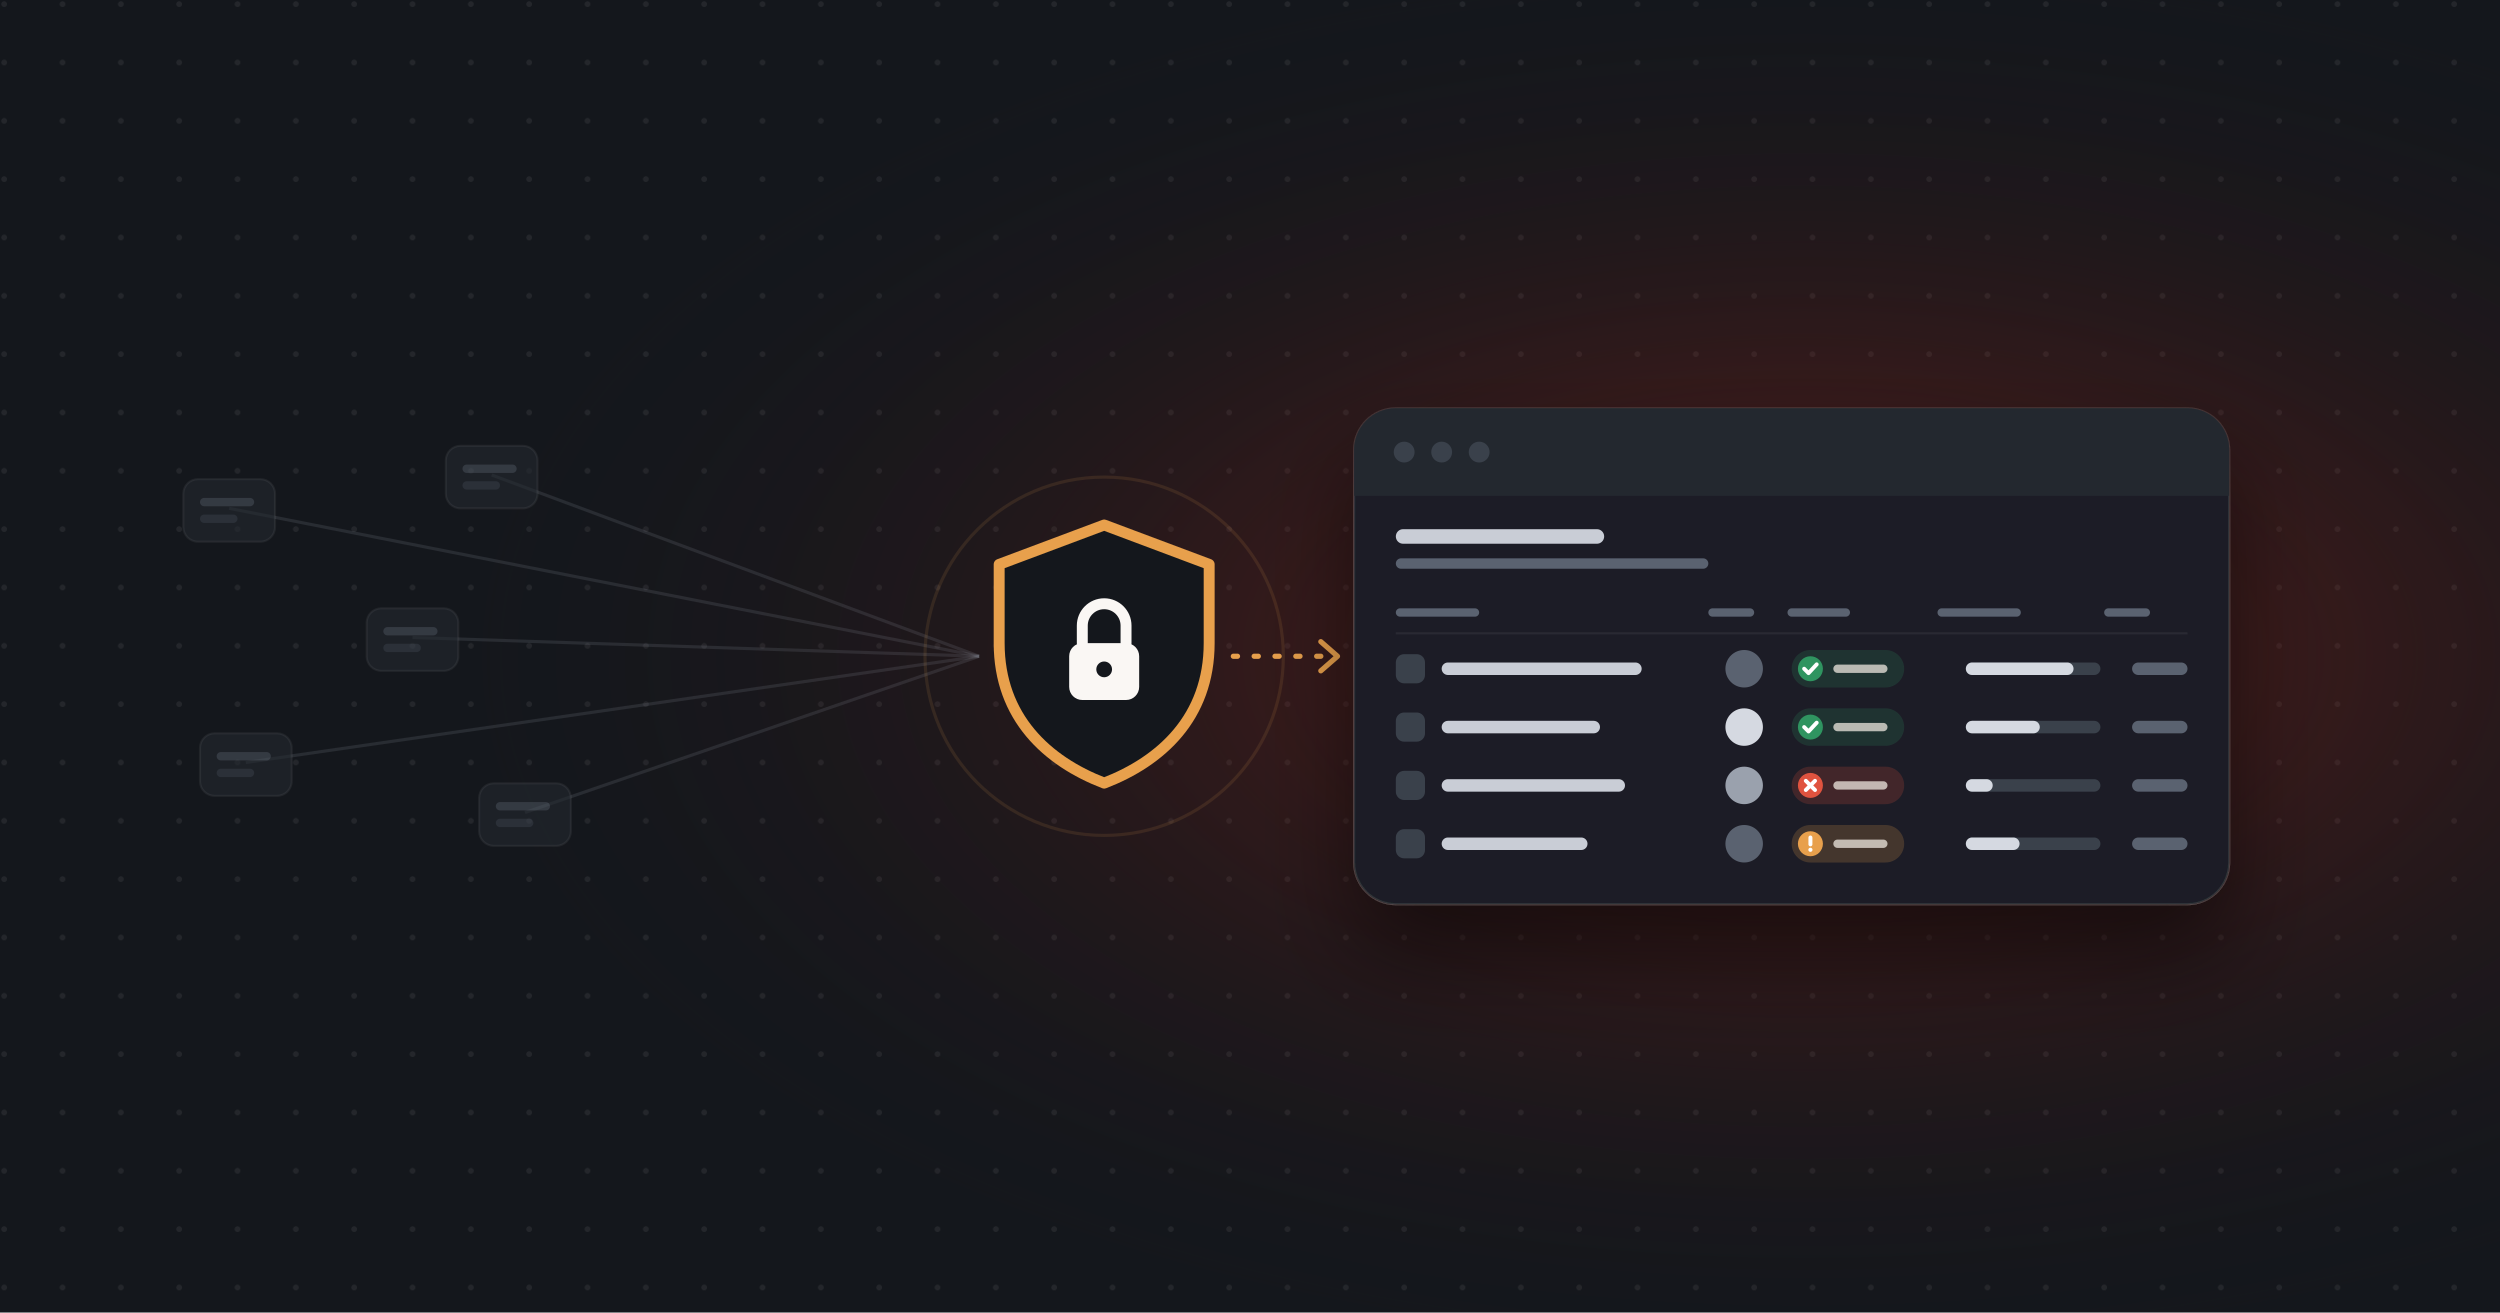
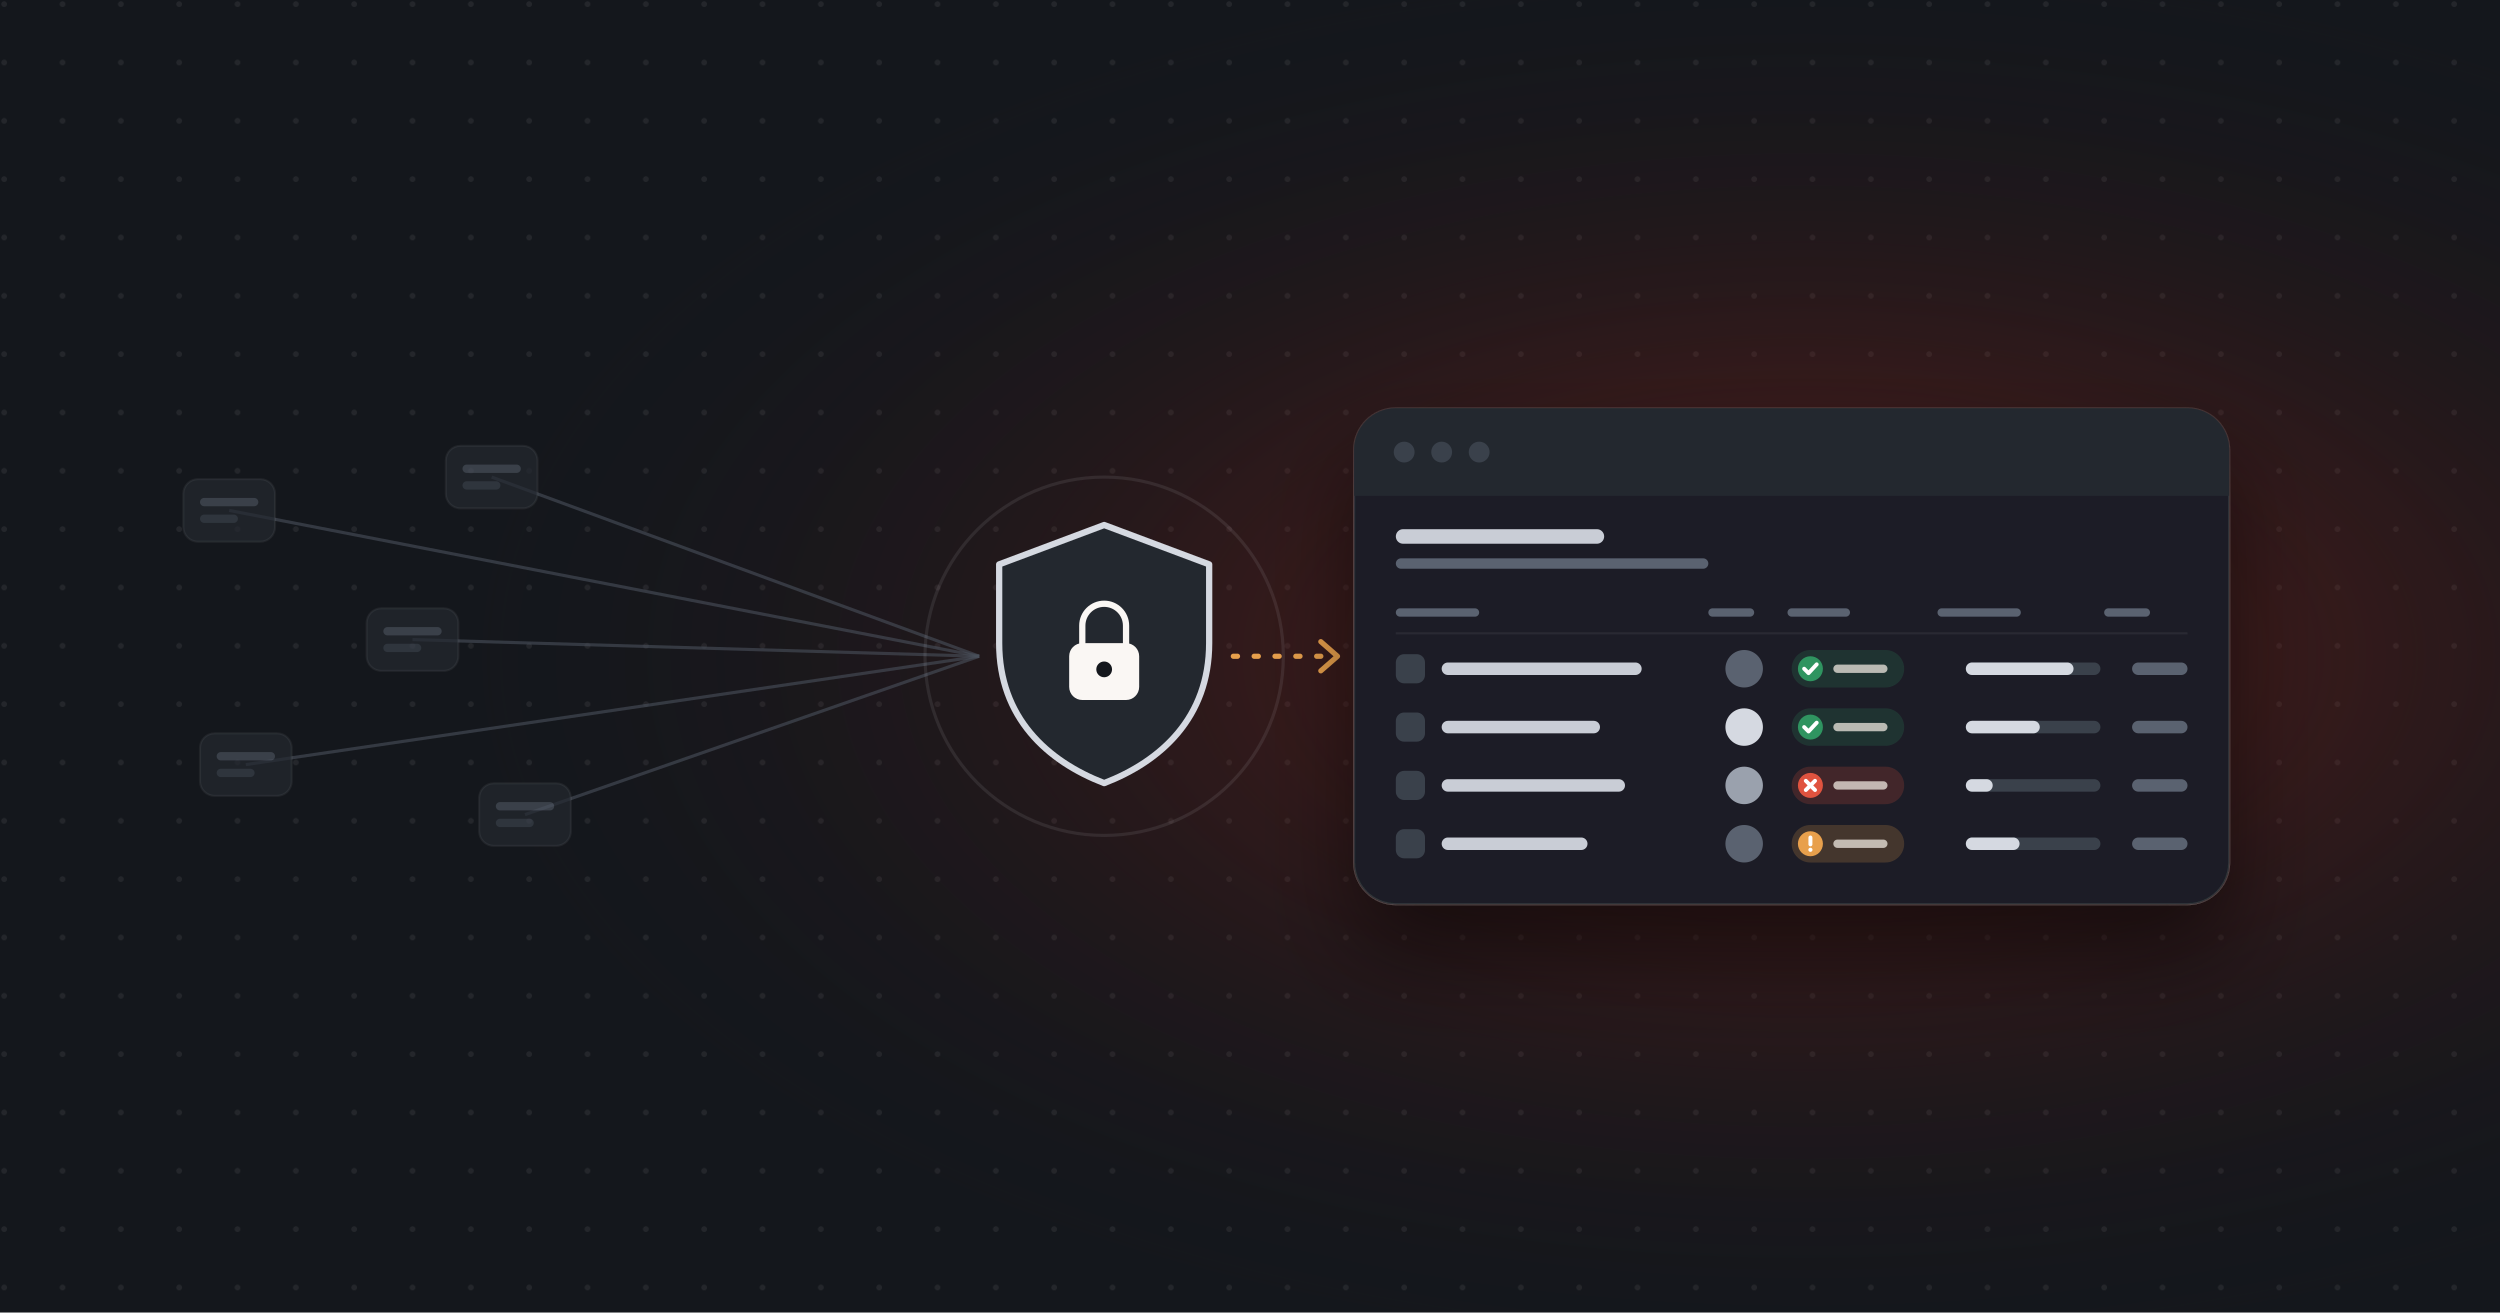
<svg xmlns="http://www.w3.org/2000/svg" viewBox="0 0 1200 630" width="1200" height="630">
  <defs>
    <pattern id="dots" width="28" height="28" patternUnits="userSpaceOnUse">
      <circle cx="2" cy="2" r="1.4" fill="#FFFFFF" fill-opacity=".07" />
    </pattern>
    <radialGradient id="glow" cx="72%" cy="50%" r="55%">
      <stop offset="0" stop-color="#96271C" stop-opacity=".55" />
      <stop offset=".55" stop-color="#7A1E15" stop-opacity=".16" />
      <stop offset="1" stop-color="#14171C" stop-opacity="0" />
    </radialGradient>
    <linearGradient id="core" x1="0" y1="0" x2="1" y2="1">
      <stop offset="0" stop-color="#C0392B" />
      <stop offset="1" stop-color="#7A1E15" />
    </linearGradient>
    <filter id="shadow" x="-20%" y="-20%" width="140%" height="150%">
      <feDropShadow dx="0" dy="24" stdDeviation="22" flood-color="#000" flood-opacity=".5" />
    </filter>
  </defs>
  <rect width="1200" height="630" fill="#14171C" />
  <rect width="1200" height="630" fill="url(#dots)" />
  <rect width="1200" height="630" fill="url(#glow)" />
-   <path d="M110 244L470 315" stroke="#9AA1AD" stroke-opacity=".15" stroke-width="1.5" />
-   <path d="M198 306L470 315" stroke="#9AA1AD" stroke-opacity=".15" stroke-width="1.5" />
-   <path d="M118 366L470 315" stroke="#9AA1AD" stroke-opacity=".15" stroke-width="1.5" />
-   <path d="M236 228L470 315" stroke="#9AA1AD" stroke-opacity=".15" stroke-width="1.5" />
-   <path d="M252 390L470 315" stroke="#9AA1AD" stroke-opacity=".15" stroke-width="1.5" />
-   <g opacity=".6">
-     <rect x="88" y="230" width="44" height="30" rx="7" fill="#23282F" stroke="#FFFFFF" stroke-opacity=".1" />
-     <rect x="96" y="239" width="26" height="4" rx="2" fill="#4A515C" />
-     <rect x="96" y="247" width="18" height="4" rx="2" fill="#3A414B" />
+   <path d="M110 245L470 315" stroke="#4A515C" stroke-opacity=".6" stroke-width="1.5" />
+   <path d="M198 307L470 315" stroke="#4A515C" stroke-opacity=".6" stroke-width="1.5" />
+   <path d="M118 367L470 315" stroke="#4A515C" stroke-opacity=".6" stroke-width="1.5" />
+   <path d="M236 229L470 315" stroke="#4A515C" stroke-opacity=".6" stroke-width="1.5" />
+   <path d="M252 391L470 315" stroke="#4A515C" stroke-opacity=".6" stroke-width="1.5" />
+   <g opacity=".7">
+     <rect x="88" y="230" width="44" height="30" rx="7" fill="#23282F" stroke="#FFFFFF" stroke-opacity=".08" />
+     <rect x="96" y="239" width="28" height="4" rx="2" fill="#4A515C" />
+     <rect x="96" y="247" width="18.2" height="4" rx="2" fill="#3A414B" />
  </g>
-   <g opacity=".6">
-     <rect x="176" y="292" width="44" height="30" rx="7" fill="#23282F" stroke="#FFFFFF" stroke-opacity=".1" />
-     <rect x="184" y="301" width="26" height="4" rx="2" fill="#4A515C" />
-     <rect x="184" y="309" width="18" height="4" rx="2" fill="#3A414B" />
+   <g opacity=".7">
+     <rect x="176" y="292" width="44" height="30" rx="7" fill="#23282F" stroke="#FFFFFF" stroke-opacity=".08" />
+     <rect x="184" y="301" width="28" height="4" rx="2" fill="#4A515C" />
+     <rect x="184" y="309" width="18.2" height="4" rx="2" fill="#3A414B" />
  </g>
-   <g opacity=".6">
-     <rect x="96" y="352" width="44" height="30" rx="7" fill="#23282F" stroke="#FFFFFF" stroke-opacity=".1" />
-     <rect x="104" y="361" width="26" height="4" rx="2" fill="#4A515C" />
-     <rect x="104" y="369" width="18" height="4" rx="2" fill="#3A414B" />
+   <g opacity=".7">
+     <rect x="96" y="352" width="44" height="30" rx="7" fill="#23282F" stroke="#FFFFFF" stroke-opacity=".08" />
+     <rect x="104" y="361" width="28" height="4" rx="2" fill="#4A515C" />
+     <rect x="104" y="369" width="18.2" height="4" rx="2" fill="#3A414B" />
  </g>
-   <g opacity=".6">
-     <rect x="214" y="214" width="44" height="30" rx="7" fill="#23282F" stroke="#FFFFFF" stroke-opacity=".1" />
-     <rect x="222" y="223" width="26" height="4" rx="2" fill="#4A515C" />
-     <rect x="222" y="231" width="18" height="4" rx="2" fill="#3A414B" />
+   <g opacity=".7">
+     <rect x="214" y="214" width="44" height="30" rx="7" fill="#23282F" stroke="#FFFFFF" stroke-opacity=".08" />
+     <rect x="222" y="223" width="28" height="4" rx="2" fill="#4A515C" />
+     <rect x="222" y="231" width="18.2" height="4" rx="2" fill="#3A414B" />
  </g>
-   <g opacity=".6">
-     <rect x="230" y="376" width="44" height="30" rx="7" fill="#23282F" stroke="#FFFFFF" stroke-opacity=".1" />
-     <rect x="238" y="385" width="26" height="4" rx="2" fill="#4A515C" />
-     <rect x="238" y="393" width="18" height="4" rx="2" fill="#3A414B" />
+   <g opacity=".7">
+     <rect x="230" y="376" width="44" height="30" rx="7" fill="#23282F" stroke="#FFFFFF" stroke-opacity=".08" />
+     <rect x="238" y="385" width="28" height="4" rx="2" fill="#4A515C" />
+     <rect x="238" y="393" width="18.2" height="4" rx="2" fill="#3A414B" />
  </g>
-   <circle cx="530" cy="315" r="86" fill="none" stroke="#E8A04C" stroke-opacity=".12" stroke-width="1.5" />
+   <circle cx="530" cy="315" r="86" fill="none" stroke="#D5D9E1" stroke-opacity=".1" stroke-width="1.5" />
  <g transform="translate(530 315) scale(2.1)">
-     <path d="M0 -30 l24 9 v18 c0 17 -11 27 -24 32 c-13 -5 -24 -15 -24 -32 v-18z" fill="#14171C" stroke="#E8A04C" stroke-width="2.5" stroke-linejoin="round" />
+     <path d="M0 -30 l24 9 v18 c0 17 -11 27 -24 32 c-13 -5 -24 -15 -24 -32 v-18z" fill="#23282F" stroke="#D5D9E1" stroke-width="1.43" stroke-linejoin="round" />
    <rect x="-8" y="-3" width="16" height="13" rx="3" fill="#FAF7F4" />
-     <path d="M-5 -3v-4a5 5 0 0 1 10 0v4" fill="none" stroke="#FAF7F4" stroke-width="2.5" stroke-linecap="round" />
+     <path d="M-5 -3v-4a5 5 0 0 1 10 0v4" fill="none" stroke="#FAF7F4" stroke-width="1.43" stroke-linecap="round" />
    <circle cx="0" cy="3" r="1.8" fill="#14171C" />
  </g>
  <path d="M592 315 C 610 315, 624 315, 640 315" fill="none" stroke="#E8A04C" stroke-width="2.5" stroke-dasharray="2 8" stroke-linecap="round" stroke-opacity="1" />
  <path d="M-8 -7L0 0L-8 7" transform="translate(642 315) rotate(0)" fill="none" stroke="#E8A04C" stroke-width="2.5" stroke-linecap="round" stroke-linejoin="round" stroke-opacity="1" />
  <g filter="url(#shadow)">
    <rect x="650" y="196" width="420" height="238" rx="20" fill="#1B1F25" stroke="#FFFFFF" stroke-opacity=".1" />
  </g>
  <path d="M650 238V216a20 20 0 0 1 20 -20H1050a20 20 0 0 1 20 20V238Z" fill="#23282F" />
  <circle cx="674" cy="217" r="5" fill="#3A414B" />
  <circle cx="692" cy="217" r="5" fill="#3A414B" />
  <circle cx="710" cy="217" r="5" fill="#3A414B" />
  <rect x="670" y="254" width="100" height="7" rx="3.5" fill="#C9CDD6" />
  <rect x="670" y="268" width="150" height="5" rx="2.5" fill="#5A6270" />
  <rect x="670" y="292" width="40" height="4" rx="2" fill="#5A6270" />
  <rect x="820" y="292" width="22" height="4" rx="2" fill="#5A6270" />
  <rect x="858" y="292" width="30" height="4" rx="2" fill="#5A6270" />
  <rect x="930" y="292" width="40" height="4" rx="2" fill="#5A6270" />
  <rect x="1010" y="292" width="22" height="4" rx="2" fill="#5A6270" />
  <line x1="670" y1="304" x2="1050" y2="304" stroke="#FFFFFF" stroke-opacity=".06" />
  <rect x="670" y="314" width="14" height="14" rx="4" fill="#3A414B" />
  <rect x="692" y="318" width="96" height="6" rx="3" fill="#C9CDD6" />
  <circle cx="837.2" cy="321" r="9" fill="#5A6270" />
  <rect x="860" y="312" width="54" height="18" rx="9" fill="#2F9460" fill-opacity=".2" />
  <circle cx="869" cy="321" r="6" fill="#2F9460" />
  <path d="M866 321l2.1 2.1 3.9 -4.2" fill="none" stroke="#FFFFFF" stroke-width="1.9" stroke-linecap="round" stroke-linejoin="round" />
  <rect x="880" y="319" width="26" height="4" rx="2" fill="#EDE7DE" fill-opacity=".75" />
  <rect x="943.6" y="318" width="64.6" height="6" rx="3" fill="#3A414B" />
  <rect x="943.6" y="318" width="51.7" height="6" rx="3" fill="#D5D9E1" />
  <rect x="1023.4" y="318" width="26.6" height="6" rx="3" fill="#5A6270" />
  <rect x="670" y="342" width="14" height="14" rx="4" fill="#3A414B" />
  <rect x="692" y="346" width="76" height="6" rx="3" fill="#C9CDD6" />
  <circle cx="837.2" cy="349" r="9" fill="#D5D9E1" />
  <rect x="860" y="340" width="54" height="18" rx="9" fill="#2F9460" fill-opacity=".2" />
  <circle cx="869" cy="349" r="6" fill="#2F9460" />
  <path d="M866 349l2.1 2.1 3.9 -4.2" fill="none" stroke="#FFFFFF" stroke-width="1.9" stroke-linecap="round" stroke-linejoin="round" />
  <rect x="880" y="347" width="26" height="4" rx="2" fill="#EDE7DE" fill-opacity=".75" />
  <rect x="943.6" y="346" width="64.6" height="6" rx="3" fill="#3A414B" />
  <rect x="943.6" y="346" width="35.5" height="6" rx="3" fill="#D5D9E1" />
  <rect x="1023.4" y="346" width="26.6" height="6" rx="3" fill="#5A6270" />
  <rect x="670" y="370" width="14" height="14" rx="4" fill="#3A414B" />
  <rect x="692" y="374" width="88" height="6" rx="3" fill="#C9CDD6" />
  <circle cx="837.2" cy="377" r="9" fill="#9AA1AD" />
  <rect x="860" y="368" width="54" height="18" rx="9" fill="#E0533F" fill-opacity=".2" />
  <circle cx="869" cy="377" r="6" fill="#E0533F" />
  <path d="M866.8 374.8l4.4 4.4M871.2 374.8l-4.4 4.4" stroke="#FFFFFF" stroke-width="1.9" stroke-linecap="round" />
  <rect x="880" y="375" width="26" height="4" rx="2" fill="#EDE7DE" fill-opacity=".75" />
  <rect x="943.6" y="374" width="64.6" height="6" rx="3" fill="#3A414B" />
  <rect x="943.6" y="374" width="12.9" height="6" rx="3" fill="#D5D9E1" />
  <rect x="1023.4" y="374" width="26.6" height="6" rx="3" fill="#5A6270" />
  <rect x="670" y="398" width="14" height="14" rx="4" fill="#3A414B" />
  <rect x="692" y="402" width="70" height="6" rx="3" fill="#C9CDD6" />
  <circle cx="837.2" cy="405" r="9" fill="#5A6270" />
  <rect x="860" y="396" width="54" height="18" rx="9" fill="#E8A04C" fill-opacity=".2" />
  <circle cx="869" cy="405" r="6" fill="#E8A04C" />
  <path d="M869 402v3.3" stroke="#FFFFFF" stroke-width="1.9" stroke-linecap="round" />
  <circle cx="869" cy="407.9" r="1" fill="#FFFFFF" />
  <rect x="880" y="403" width="26" height="4" rx="2" fill="#EDE7DE" fill-opacity=".75" />
  <rect x="943.6" y="402" width="64.6" height="6" rx="3" fill="#3A414B" />
  <rect x="943.6" y="402" width="25.8" height="6" rx="3" fill="#D5D9E1" />
  <rect x="1023.4" y="402" width="26.6" height="6" rx="3" fill="#5A6270" />
</svg>
